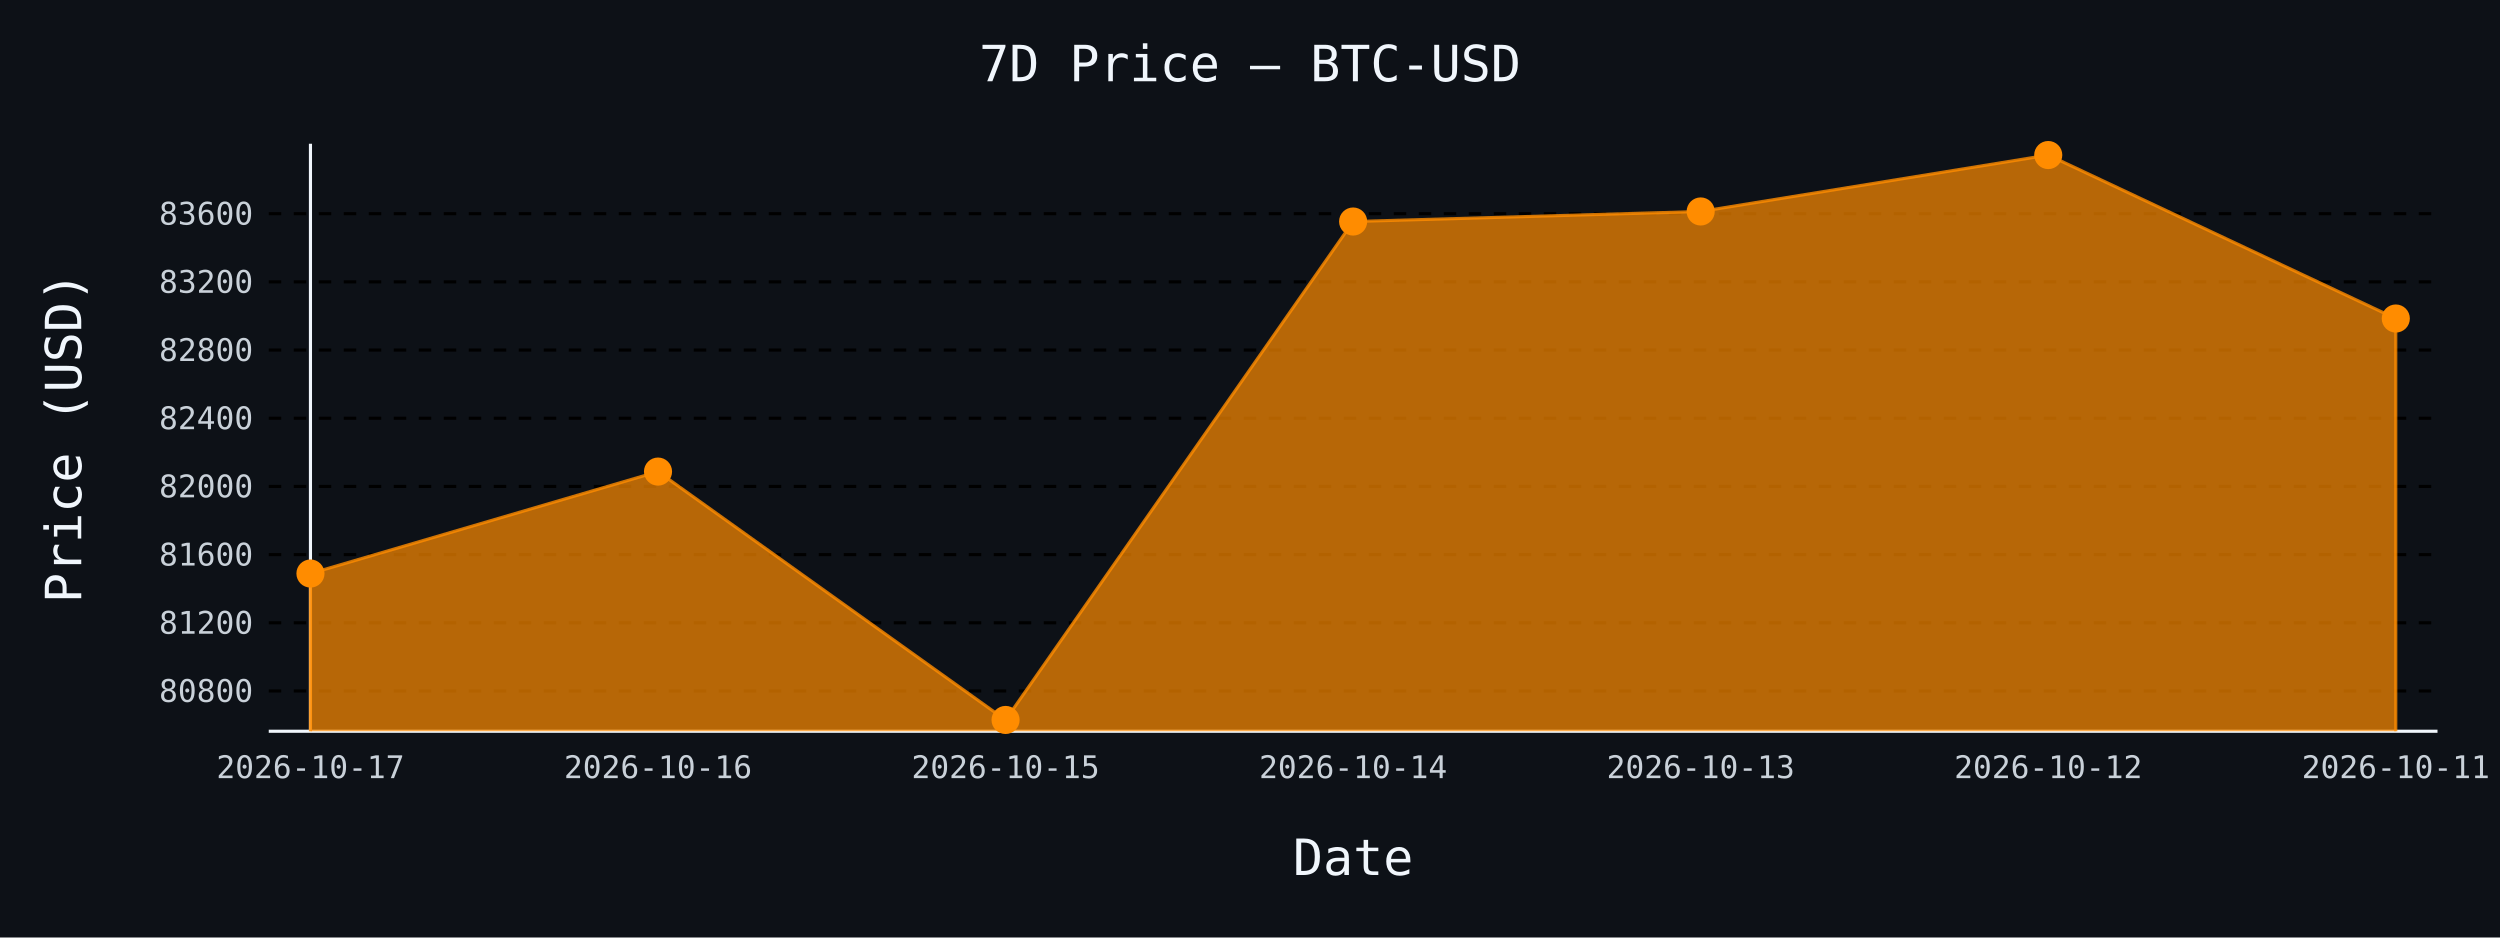
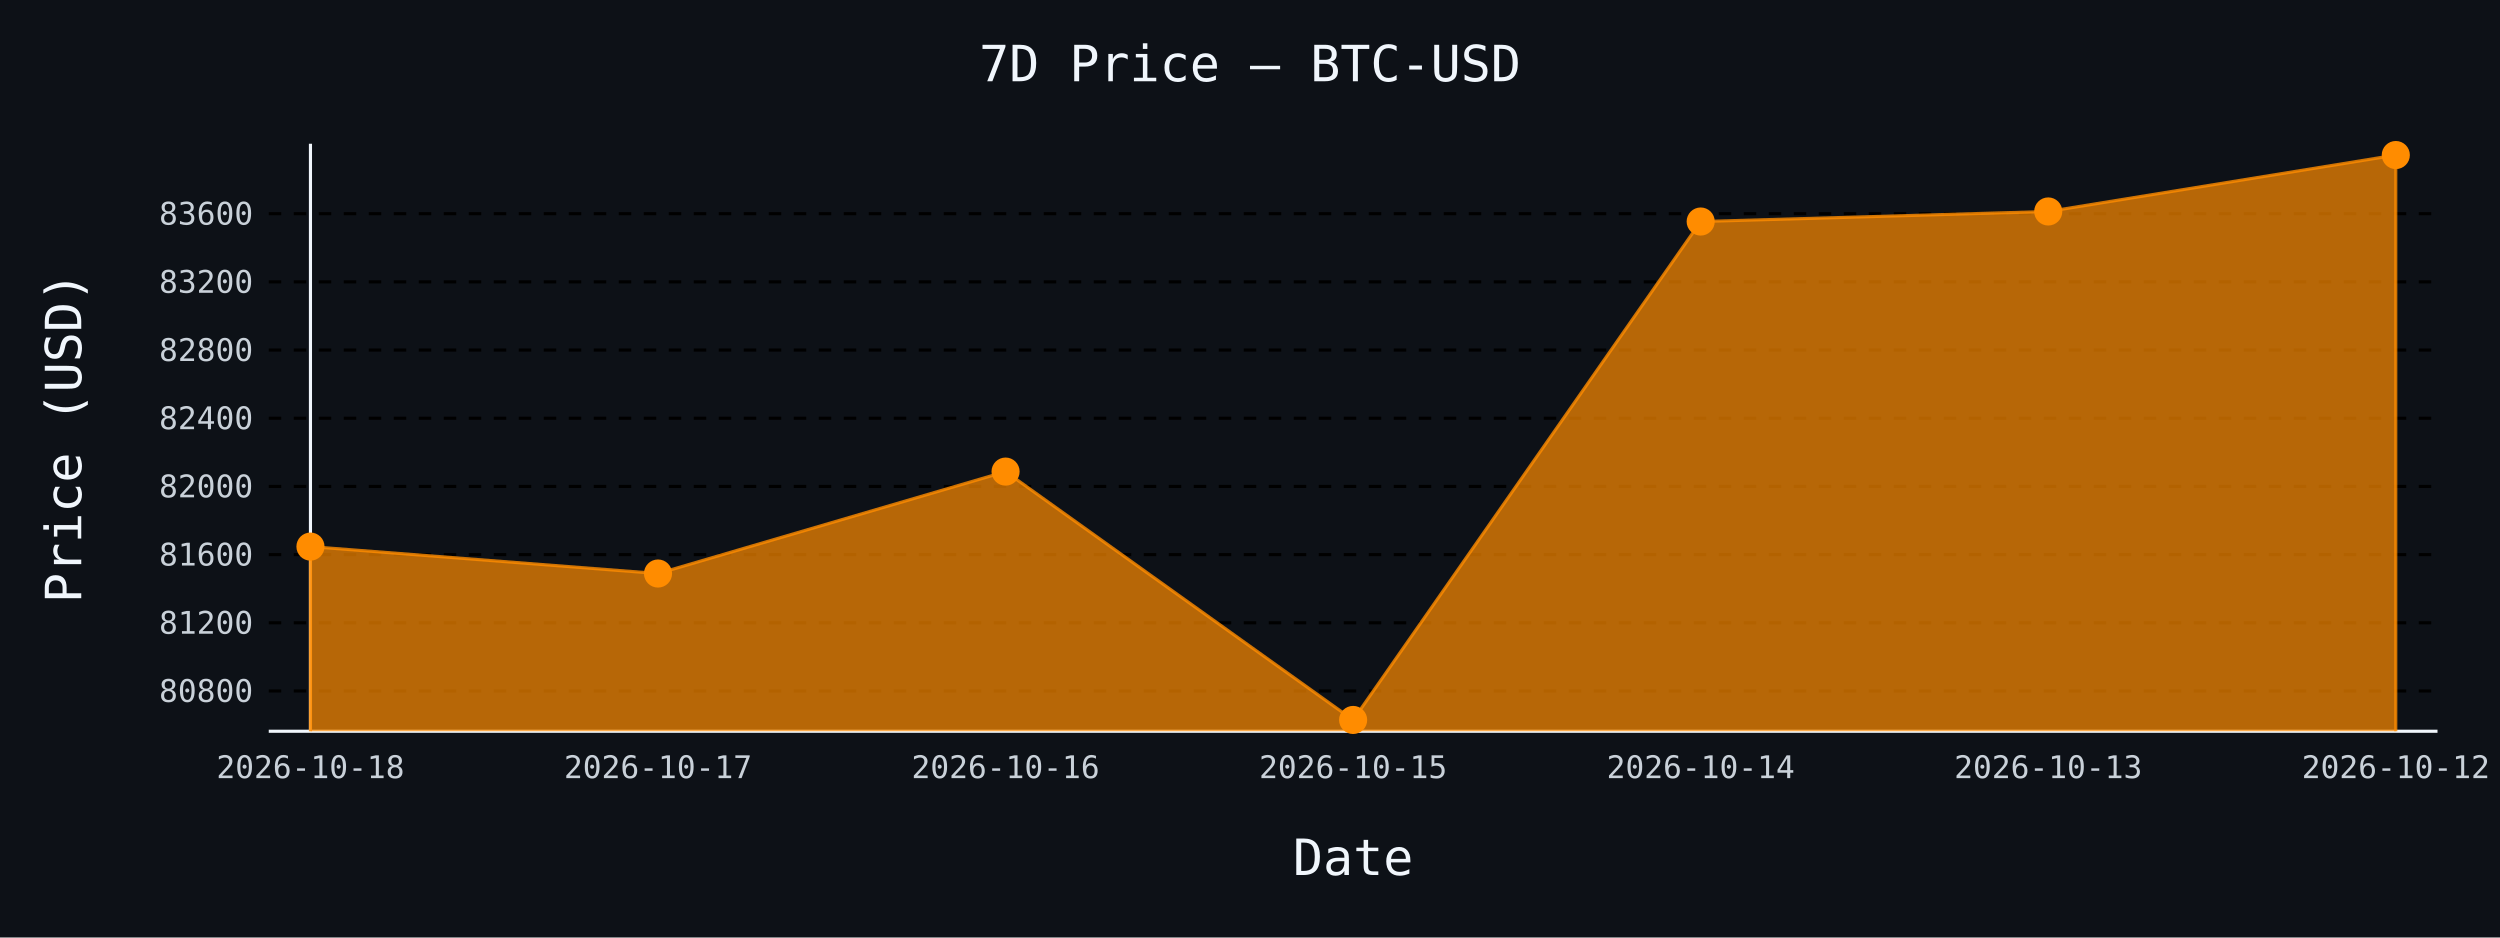
- <svg xmlns="http://www.w3.org/2000/svg" id="chart-249112fe-27b4-4db0-b85a-a90889d88c5f" class="pygal-chart" viewBox="0 0 800 300">
+ <svg xmlns="http://www.w3.org/2000/svg" id="chart-eed6e325-1119-491c-a5f8-249ac572dcc9" class="pygal-chart" viewBox="0 0 800 300">
  <defs>
-     <style type="text/css">#chart-249112fe-27b4-4db0-b85a-a90889d88c5f{-webkit-user-select:none;-webkit-font-smoothing:antialiased;font-family:monospace}#chart-249112fe-27b4-4db0-b85a-a90889d88c5f .title{font-family:monospace;font-size:16px}#chart-249112fe-27b4-4db0-b85a-a90889d88c5f .legends .legend text{font-family:monospace;font-size:14px}#chart-249112fe-27b4-4db0-b85a-a90889d88c5f .axis text{font-family:monospace;font-size:10px}#chart-249112fe-27b4-4db0-b85a-a90889d88c5f .axis text.major{font-family:monospace;font-size:10px}#chart-249112fe-27b4-4db0-b85a-a90889d88c5f .text-overlay text.value{font-family:monospace;font-size:16px}#chart-249112fe-27b4-4db0-b85a-a90889d88c5f .text-overlay text.label{font-family:monospace;font-size:10px}#chart-249112fe-27b4-4db0-b85a-a90889d88c5f .tooltip{font-family:monospace;font-size:14px}#chart-249112fe-27b4-4db0-b85a-a90889d88c5f text.no_data{font-family:monospace;font-size:64px}
- #chart-249112fe-27b4-4db0-b85a-a90889d88c5f{background-color:#0d1117}#chart-249112fe-27b4-4db0-b85a-a90889d88c5f path,#chart-249112fe-27b4-4db0-b85a-a90889d88c5f line,#chart-249112fe-27b4-4db0-b85a-a90889d88c5f rect,#chart-249112fe-27b4-4db0-b85a-a90889d88c5f circle{-webkit-transition:150ms;-moz-transition:150ms;transition:150ms}#chart-249112fe-27b4-4db0-b85a-a90889d88c5f .graph &gt; .background{fill:#0d1117}#chart-249112fe-27b4-4db0-b85a-a90889d88c5f .plot &gt; .background{fill:#0d1117}#chart-249112fe-27b4-4db0-b85a-a90889d88c5f .graph{fill:#c9d1d9}#chart-249112fe-27b4-4db0-b85a-a90889d88c5f text.no_data{fill:#f0f6fc}#chart-249112fe-27b4-4db0-b85a-a90889d88c5f .title{fill:#f0f6fc}#chart-249112fe-27b4-4db0-b85a-a90889d88c5f .legends .legend text{fill:#c9d1d9}#chart-249112fe-27b4-4db0-b85a-a90889d88c5f .legends .legend:hover text{fill:#f0f6fc}#chart-249112fe-27b4-4db0-b85a-a90889d88c5f .axis .line{stroke:#f0f6fc}#chart-249112fe-27b4-4db0-b85a-a90889d88c5f .axis .guide.line{stroke:#8b949e}#chart-249112fe-27b4-4db0-b85a-a90889d88c5f .axis .major.line{stroke:#c9d1d9}#chart-249112fe-27b4-4db0-b85a-a90889d88c5f .axis text.major{fill:#f0f6fc}#chart-249112fe-27b4-4db0-b85a-a90889d88c5f .axis.y .guides:hover .guide.line,#chart-249112fe-27b4-4db0-b85a-a90889d88c5f .line-graph .axis.x .guides:hover .guide.line,#chart-249112fe-27b4-4db0-b85a-a90889d88c5f .stackedline-graph .axis.x .guides:hover .guide.line,#chart-249112fe-27b4-4db0-b85a-a90889d88c5f .xy-graph .axis.x .guides:hover .guide.line{stroke:#f0f6fc}#chart-249112fe-27b4-4db0-b85a-a90889d88c5f .axis .guides:hover text{fill:#f0f6fc}#chart-249112fe-27b4-4db0-b85a-a90889d88c5f .reactive{fill-opacity:.7;stroke-opacity:.8;stroke-width:1}#chart-249112fe-27b4-4db0-b85a-a90889d88c5f .ci{stroke:#c9d1d9}#chart-249112fe-27b4-4db0-b85a-a90889d88c5f .reactive.active,#chart-249112fe-27b4-4db0-b85a-a90889d88c5f .active .reactive{fill-opacity:.8;stroke-opacity:.9;stroke-width:4}#chart-249112fe-27b4-4db0-b85a-a90889d88c5f .ci .reactive.active{stroke-width:1.5}#chart-249112fe-27b4-4db0-b85a-a90889d88c5f .series text{fill:#f0f6fc}#chart-249112fe-27b4-4db0-b85a-a90889d88c5f .tooltip rect{fill:#0d1117;stroke:#f0f6fc;-webkit-transition:opacity 150ms;-moz-transition:opacity 150ms;transition:opacity 150ms}#chart-249112fe-27b4-4db0-b85a-a90889d88c5f .tooltip .label{fill:#c9d1d9}#chart-249112fe-27b4-4db0-b85a-a90889d88c5f .tooltip .label{fill:#c9d1d9}#chart-249112fe-27b4-4db0-b85a-a90889d88c5f .tooltip .legend{font-size:.8em;fill:#8b949e}#chart-249112fe-27b4-4db0-b85a-a90889d88c5f .tooltip .x_label{font-size:.6em;fill:#f0f6fc}#chart-249112fe-27b4-4db0-b85a-a90889d88c5f .tooltip .xlink{font-size:.5em;text-decoration:underline}#chart-249112fe-27b4-4db0-b85a-a90889d88c5f .tooltip .value{font-size:1.5em}#chart-249112fe-27b4-4db0-b85a-a90889d88c5f .bound{font-size:.5em}#chart-249112fe-27b4-4db0-b85a-a90889d88c5f .max-value{font-size:.75em;fill:#8b949e}#chart-249112fe-27b4-4db0-b85a-a90889d88c5f .map-element{fill:#0d1117;stroke:#8b949e !important}#chart-249112fe-27b4-4db0-b85a-a90889d88c5f .map-element .reactive{fill-opacity:inherit;stroke-opacity:inherit}#chart-249112fe-27b4-4db0-b85a-a90889d88c5f .color-0,#chart-249112fe-27b4-4db0-b85a-a90889d88c5f .color-0 a:visited{stroke:#ff8c00;fill:#ff8c00}#chart-249112fe-27b4-4db0-b85a-a90889d88c5f .text-overlay .color-0 text{fill:black}
- #chart-249112fe-27b4-4db0-b85a-a90889d88c5f text.no_data{text-anchor:middle}#chart-249112fe-27b4-4db0-b85a-a90889d88c5f .guide.line{fill:none}#chart-249112fe-27b4-4db0-b85a-a90889d88c5f .centered{text-anchor:middle}#chart-249112fe-27b4-4db0-b85a-a90889d88c5f .title{text-anchor:middle}#chart-249112fe-27b4-4db0-b85a-a90889d88c5f .legends .legend text{fill-opacity:1}#chart-249112fe-27b4-4db0-b85a-a90889d88c5f .axis.x text{text-anchor:middle}#chart-249112fe-27b4-4db0-b85a-a90889d88c5f .axis.x:not(.web) text[transform]{text-anchor:start}#chart-249112fe-27b4-4db0-b85a-a90889d88c5f .axis.x:not(.web) text[transform].backwards{text-anchor:end}#chart-249112fe-27b4-4db0-b85a-a90889d88c5f .axis.y text{text-anchor:end}#chart-249112fe-27b4-4db0-b85a-a90889d88c5f .axis.y text[transform].backwards{text-anchor:start}#chart-249112fe-27b4-4db0-b85a-a90889d88c5f .axis.y2 text{text-anchor:start}#chart-249112fe-27b4-4db0-b85a-a90889d88c5f .axis.y2 text[transform].backwards{text-anchor:end}#chart-249112fe-27b4-4db0-b85a-a90889d88c5f .axis .guide.line{stroke-dasharray:4,4;stroke:black}#chart-249112fe-27b4-4db0-b85a-a90889d88c5f .axis .major.guide.line{stroke-dasharray:6,6;stroke:black}#chart-249112fe-27b4-4db0-b85a-a90889d88c5f .horizontal .axis.y .guide.line,#chart-249112fe-27b4-4db0-b85a-a90889d88c5f .horizontal .axis.y2 .guide.line,#chart-249112fe-27b4-4db0-b85a-a90889d88c5f .vertical .axis.x .guide.line{opacity:0}#chart-249112fe-27b4-4db0-b85a-a90889d88c5f .horizontal .axis.always_show .guide.line,#chart-249112fe-27b4-4db0-b85a-a90889d88c5f .vertical .axis.always_show .guide.line{opacity:1 !important}#chart-249112fe-27b4-4db0-b85a-a90889d88c5f .axis.y .guides:hover .guide.line,#chart-249112fe-27b4-4db0-b85a-a90889d88c5f .axis.y2 .guides:hover .guide.line,#chart-249112fe-27b4-4db0-b85a-a90889d88c5f .axis.x .guides:hover .guide.line{opacity:1}#chart-249112fe-27b4-4db0-b85a-a90889d88c5f .axis .guides:hover text{opacity:1}#chart-249112fe-27b4-4db0-b85a-a90889d88c5f .nofill{fill:none}#chart-249112fe-27b4-4db0-b85a-a90889d88c5f .subtle-fill{fill-opacity:.2}#chart-249112fe-27b4-4db0-b85a-a90889d88c5f .dot{stroke-width:1px;fill-opacity:1;stroke-opacity:1}#chart-249112fe-27b4-4db0-b85a-a90889d88c5f .dot.active{stroke-width:5px}#chart-249112fe-27b4-4db0-b85a-a90889d88c5f .dot.negative{fill:transparent}#chart-249112fe-27b4-4db0-b85a-a90889d88c5f text,#chart-249112fe-27b4-4db0-b85a-a90889d88c5f tspan{stroke:none !important}#chart-249112fe-27b4-4db0-b85a-a90889d88c5f .series text.active{opacity:1}#chart-249112fe-27b4-4db0-b85a-a90889d88c5f .tooltip rect{fill-opacity:.95;stroke-width:.5}#chart-249112fe-27b4-4db0-b85a-a90889d88c5f .tooltip text{fill-opacity:1}#chart-249112fe-27b4-4db0-b85a-a90889d88c5f .showable{visibility:hidden}#chart-249112fe-27b4-4db0-b85a-a90889d88c5f .showable.shown{visibility:visible}#chart-249112fe-27b4-4db0-b85a-a90889d88c5f .gauge-background{fill:rgba(229,229,229,1);stroke:none}#chart-249112fe-27b4-4db0-b85a-a90889d88c5f .bg-lines{stroke:#0d1117;stroke-width:2px}</style>
+     <style type="text/css">#chart-eed6e325-1119-491c-a5f8-249ac572dcc9{-webkit-user-select:none;-webkit-font-smoothing:antialiased;font-family:monospace}#chart-eed6e325-1119-491c-a5f8-249ac572dcc9 .title{font-family:monospace;font-size:16px}#chart-eed6e325-1119-491c-a5f8-249ac572dcc9 .legends .legend text{font-family:monospace;font-size:14px}#chart-eed6e325-1119-491c-a5f8-249ac572dcc9 .axis text{font-family:monospace;font-size:10px}#chart-eed6e325-1119-491c-a5f8-249ac572dcc9 .axis text.major{font-family:monospace;font-size:10px}#chart-eed6e325-1119-491c-a5f8-249ac572dcc9 .text-overlay text.value{font-family:monospace;font-size:16px}#chart-eed6e325-1119-491c-a5f8-249ac572dcc9 .text-overlay text.label{font-family:monospace;font-size:10px}#chart-eed6e325-1119-491c-a5f8-249ac572dcc9 .tooltip{font-family:monospace;font-size:14px}#chart-eed6e325-1119-491c-a5f8-249ac572dcc9 text.no_data{font-family:monospace;font-size:64px}
+ #chart-eed6e325-1119-491c-a5f8-249ac572dcc9{background-color:#0d1117}#chart-eed6e325-1119-491c-a5f8-249ac572dcc9 path,#chart-eed6e325-1119-491c-a5f8-249ac572dcc9 line,#chart-eed6e325-1119-491c-a5f8-249ac572dcc9 rect,#chart-eed6e325-1119-491c-a5f8-249ac572dcc9 circle{-webkit-transition:150ms;-moz-transition:150ms;transition:150ms}#chart-eed6e325-1119-491c-a5f8-249ac572dcc9 .graph &gt; .background{fill:#0d1117}#chart-eed6e325-1119-491c-a5f8-249ac572dcc9 .plot &gt; .background{fill:#0d1117}#chart-eed6e325-1119-491c-a5f8-249ac572dcc9 .graph{fill:#c9d1d9}#chart-eed6e325-1119-491c-a5f8-249ac572dcc9 text.no_data{fill:#f0f6fc}#chart-eed6e325-1119-491c-a5f8-249ac572dcc9 .title{fill:#f0f6fc}#chart-eed6e325-1119-491c-a5f8-249ac572dcc9 .legends .legend text{fill:#c9d1d9}#chart-eed6e325-1119-491c-a5f8-249ac572dcc9 .legends .legend:hover text{fill:#f0f6fc}#chart-eed6e325-1119-491c-a5f8-249ac572dcc9 .axis .line{stroke:#f0f6fc}#chart-eed6e325-1119-491c-a5f8-249ac572dcc9 .axis .guide.line{stroke:#8b949e}#chart-eed6e325-1119-491c-a5f8-249ac572dcc9 .axis .major.line{stroke:#c9d1d9}#chart-eed6e325-1119-491c-a5f8-249ac572dcc9 .axis text.major{fill:#f0f6fc}#chart-eed6e325-1119-491c-a5f8-249ac572dcc9 .axis.y .guides:hover .guide.line,#chart-eed6e325-1119-491c-a5f8-249ac572dcc9 .line-graph .axis.x .guides:hover .guide.line,#chart-eed6e325-1119-491c-a5f8-249ac572dcc9 .stackedline-graph .axis.x .guides:hover .guide.line,#chart-eed6e325-1119-491c-a5f8-249ac572dcc9 .xy-graph .axis.x .guides:hover .guide.line{stroke:#f0f6fc}#chart-eed6e325-1119-491c-a5f8-249ac572dcc9 .axis .guides:hover text{fill:#f0f6fc}#chart-eed6e325-1119-491c-a5f8-249ac572dcc9 .reactive{fill-opacity:.7;stroke-opacity:.8;stroke-width:1}#chart-eed6e325-1119-491c-a5f8-249ac572dcc9 .ci{stroke:#c9d1d9}#chart-eed6e325-1119-491c-a5f8-249ac572dcc9 .reactive.active,#chart-eed6e325-1119-491c-a5f8-249ac572dcc9 .active .reactive{fill-opacity:.8;stroke-opacity:.9;stroke-width:4}#chart-eed6e325-1119-491c-a5f8-249ac572dcc9 .ci .reactive.active{stroke-width:1.5}#chart-eed6e325-1119-491c-a5f8-249ac572dcc9 .series text{fill:#f0f6fc}#chart-eed6e325-1119-491c-a5f8-249ac572dcc9 .tooltip rect{fill:#0d1117;stroke:#f0f6fc;-webkit-transition:opacity 150ms;-moz-transition:opacity 150ms;transition:opacity 150ms}#chart-eed6e325-1119-491c-a5f8-249ac572dcc9 .tooltip .label{fill:#c9d1d9}#chart-eed6e325-1119-491c-a5f8-249ac572dcc9 .tooltip .label{fill:#c9d1d9}#chart-eed6e325-1119-491c-a5f8-249ac572dcc9 .tooltip .legend{font-size:.8em;fill:#8b949e}#chart-eed6e325-1119-491c-a5f8-249ac572dcc9 .tooltip .x_label{font-size:.6em;fill:#f0f6fc}#chart-eed6e325-1119-491c-a5f8-249ac572dcc9 .tooltip .xlink{font-size:.5em;text-decoration:underline}#chart-eed6e325-1119-491c-a5f8-249ac572dcc9 .tooltip .value{font-size:1.5em}#chart-eed6e325-1119-491c-a5f8-249ac572dcc9 .bound{font-size:.5em}#chart-eed6e325-1119-491c-a5f8-249ac572dcc9 .max-value{font-size:.75em;fill:#8b949e}#chart-eed6e325-1119-491c-a5f8-249ac572dcc9 .map-element{fill:#0d1117;stroke:#8b949e !important}#chart-eed6e325-1119-491c-a5f8-249ac572dcc9 .map-element .reactive{fill-opacity:inherit;stroke-opacity:inherit}#chart-eed6e325-1119-491c-a5f8-249ac572dcc9 .color-0,#chart-eed6e325-1119-491c-a5f8-249ac572dcc9 .color-0 a:visited{stroke:#ff8c00;fill:#ff8c00}#chart-eed6e325-1119-491c-a5f8-249ac572dcc9 .text-overlay .color-0 text{fill:black}
+ #chart-eed6e325-1119-491c-a5f8-249ac572dcc9 text.no_data{text-anchor:middle}#chart-eed6e325-1119-491c-a5f8-249ac572dcc9 .guide.line{fill:none}#chart-eed6e325-1119-491c-a5f8-249ac572dcc9 .centered{text-anchor:middle}#chart-eed6e325-1119-491c-a5f8-249ac572dcc9 .title{text-anchor:middle}#chart-eed6e325-1119-491c-a5f8-249ac572dcc9 .legends .legend text{fill-opacity:1}#chart-eed6e325-1119-491c-a5f8-249ac572dcc9 .axis.x text{text-anchor:middle}#chart-eed6e325-1119-491c-a5f8-249ac572dcc9 .axis.x:not(.web) text[transform]{text-anchor:start}#chart-eed6e325-1119-491c-a5f8-249ac572dcc9 .axis.x:not(.web) text[transform].backwards{text-anchor:end}#chart-eed6e325-1119-491c-a5f8-249ac572dcc9 .axis.y text{text-anchor:end}#chart-eed6e325-1119-491c-a5f8-249ac572dcc9 .axis.y text[transform].backwards{text-anchor:start}#chart-eed6e325-1119-491c-a5f8-249ac572dcc9 .axis.y2 text{text-anchor:start}#chart-eed6e325-1119-491c-a5f8-249ac572dcc9 .axis.y2 text[transform].backwards{text-anchor:end}#chart-eed6e325-1119-491c-a5f8-249ac572dcc9 .axis .guide.line{stroke-dasharray:4,4;stroke:black}#chart-eed6e325-1119-491c-a5f8-249ac572dcc9 .axis .major.guide.line{stroke-dasharray:6,6;stroke:black}#chart-eed6e325-1119-491c-a5f8-249ac572dcc9 .horizontal .axis.y .guide.line,#chart-eed6e325-1119-491c-a5f8-249ac572dcc9 .horizontal .axis.y2 .guide.line,#chart-eed6e325-1119-491c-a5f8-249ac572dcc9 .vertical .axis.x .guide.line{opacity:0}#chart-eed6e325-1119-491c-a5f8-249ac572dcc9 .horizontal .axis.always_show .guide.line,#chart-eed6e325-1119-491c-a5f8-249ac572dcc9 .vertical .axis.always_show .guide.line{opacity:1 !important}#chart-eed6e325-1119-491c-a5f8-249ac572dcc9 .axis.y .guides:hover .guide.line,#chart-eed6e325-1119-491c-a5f8-249ac572dcc9 .axis.y2 .guides:hover .guide.line,#chart-eed6e325-1119-491c-a5f8-249ac572dcc9 .axis.x .guides:hover .guide.line{opacity:1}#chart-eed6e325-1119-491c-a5f8-249ac572dcc9 .axis .guides:hover text{opacity:1}#chart-eed6e325-1119-491c-a5f8-249ac572dcc9 .nofill{fill:none}#chart-eed6e325-1119-491c-a5f8-249ac572dcc9 .subtle-fill{fill-opacity:.2}#chart-eed6e325-1119-491c-a5f8-249ac572dcc9 .dot{stroke-width:1px;fill-opacity:1;stroke-opacity:1}#chart-eed6e325-1119-491c-a5f8-249ac572dcc9 .dot.active{stroke-width:5px}#chart-eed6e325-1119-491c-a5f8-249ac572dcc9 .dot.negative{fill:transparent}#chart-eed6e325-1119-491c-a5f8-249ac572dcc9 text,#chart-eed6e325-1119-491c-a5f8-249ac572dcc9 tspan{stroke:none !important}#chart-eed6e325-1119-491c-a5f8-249ac572dcc9 .series text.active{opacity:1}#chart-eed6e325-1119-491c-a5f8-249ac572dcc9 .tooltip rect{fill-opacity:.95;stroke-width:.5}#chart-eed6e325-1119-491c-a5f8-249ac572dcc9 .tooltip text{fill-opacity:1}#chart-eed6e325-1119-491c-a5f8-249ac572dcc9 .showable{visibility:hidden}#chart-eed6e325-1119-491c-a5f8-249ac572dcc9 .showable.shown{visibility:visible}#chart-eed6e325-1119-491c-a5f8-249ac572dcc9 .gauge-background{fill:rgba(229,229,229,1);stroke:none}#chart-eed6e325-1119-491c-a5f8-249ac572dcc9 .bg-lines{stroke:#0d1117;stroke-width:2px}</style>
  </defs>
  <g class="graph line-graph vertical">
    <rect x="0" y="0" width="800" height="300" class="background" />
    <g transform="translate(86, 46)" class="plot">
      <rect x="0" y="0" width="694.0" height="188" class="background" />
      <g class="axis y always_show">
        <path d="M0 188 h694" class="line" />
        <g class="guides">
          <path d="M0 175.112 h694" class="guide line" />
          <text x="-5" y="178.612" class="">80800</text>
        </g>
        <g class="guides">
          <path d="M0 153.293 h694" class="guide line" />
          <text x="-5" y="156.793" class="">81200</text>
        </g>
        <g class="guides">
          <path d="M0 131.474 h694" class="guide line" />
          <text x="-5" y="134.974" class="">81600</text>
        </g>
        <g class="guides">
          <path d="M0 109.655 h694" class="guide line" />
          <text x="-5" y="113.155" class="">82000</text>
        </g>
        <g class="guides">
          <path d="M0 87.836 h694" class="guide line" />
          <text x="-5" y="91.336" class="">82400</text>
        </g>
        <g class="guides">
          <path d="M0 66.017 h694" class="guide line" />
          <text x="-5" y="69.517" class="">82800</text>
        </g>
        <g class="guides">
          <path d="M0 44.198 h694" class="guide line" />
          <text x="-5" y="47.698" class="">83200</text>
        </g>
        <g class="guides">
          <path d="M0 22.38 h694" class="guide line" />
          <text x="-5" y="25.88" class="">83600</text>
        </g>
      </g>
      <g class="axis x">
        <g class="guides">
          <path d="M13.346 0 v188" class="line" />
-           <text x="13.346" y="203.0" class="">2026-10-17</text>
+           <text x="13.346" y="203.0" class="">2026-10-18</text>
        </g>
        <g class="guides">
          <path d="M124.564 0 v188" class="guide line" />
-           <text x="124.564" y="203.0" class="">2026-10-16</text>
+           <text x="124.564" y="203.0" class="">2026-10-17</text>
        </g>
        <g class="guides">
          <path d="M235.782 0 v188" class="guide line" />
-           <text x="235.782" y="203.0" class="">2026-10-15</text>
+           <text x="235.782" y="203.0" class="">2026-10-16</text>
        </g>
        <g class="guides">
          <path d="M347 0 v188" class="guide line" />
-           <text x="347.0" y="203.0" class="">2026-10-14</text>
+           <text x="347.0" y="203.0" class="">2026-10-15</text>
        </g>
        <g class="guides">
          <path d="M458.218 0 v188" class="guide line" />
-           <text x="458.218" y="203.0" class="">2026-10-13</text>
+           <text x="458.218" y="203.0" class="">2026-10-14</text>
        </g>
        <g class="guides">
          <path d="M569.436 0 v188" class="guide line" />
-           <text x="569.436" y="203.0" class="">2026-10-12</text>
+           <text x="569.436" y="203.0" class="">2026-10-13</text>
        </g>
        <g class="guides">
          <path d="M680.654 0 v188" class="guide line" />
-           <text x="680.654" y="203.0" class="">2026-10-11</text>
+           <text x="680.654" y="203.0" class="">2026-10-12</text>
        </g>
      </g>
      <g class="series serie-0 color-0">
-         <path d="M13.346 188 L13.346 137.529 124.564 104.909 235.782 184.385 347 24.889 458.218 21.67 569.436 3.615 680.654 55.926 680.654 188" class="line reactive" />
+         <path d="M13.346 188 L13.346 128.91 124.564 137.529 235.782 104.909 347 184.385 458.218 24.889 569.436 21.67 680.654 3.615 680.654 188" class="line reactive" />
      </g>
    </g>
    <g class="titles">
      <text x="400.0" y="26" class="title plot_title">7D Price — BTC-USD</text>
      <text x="433.0" y="280" class="title">Date</text>
      <text x="0" y="166.0" class="title" transform="rotate(-90 0 140)">Price (USD)</text>
    </g>
    <g transform="translate(86, 46)" class="plot overlay">
      <g class="series serie-0 color-0">
        <g class="dots">
-           <circle cx="13.346" cy="137.529" r="4" class="dot reactive tooltip-trigger" />
+           <circle cx="13.346" cy="128.91" r="4" class="dot reactive tooltip-trigger" />
        </g>
        <g class="dots">
-           <circle cx="124.564" cy="104.909" r="4" class="dot reactive tooltip-trigger" />
+           <circle cx="124.564" cy="137.529" r="4" class="dot reactive tooltip-trigger" />
        </g>
        <g class="dots">
-           <circle cx="235.782" cy="184.385" r="4" class="dot reactive tooltip-trigger" />
+           <circle cx="235.782" cy="104.909" r="4" class="dot reactive tooltip-trigger" />
        </g>
        <g class="dots">
-           <circle cx="347.0" cy="24.889" r="4" class="dot reactive tooltip-trigger" />
+           <circle cx="347.0" cy="184.385" r="4" class="dot reactive tooltip-trigger" />
        </g>
        <g class="dots">
-           <circle cx="458.218" cy="21.67" r="4" class="dot reactive tooltip-trigger" />
+           <circle cx="458.218" cy="24.889" r="4" class="dot reactive tooltip-trigger" />
        </g>
        <g class="dots">
-           <circle cx="569.436" cy="3.615" r="4" class="dot reactive tooltip-trigger" />
+           <circle cx="569.436" cy="21.67" r="4" class="dot reactive tooltip-trigger" />
        </g>
        <g class="dots">
-           <circle cx="680.654" cy="55.926" r="4" class="dot reactive tooltip-trigger" />
+           <circle cx="680.654" cy="3.615" r="4" class="dot reactive tooltip-trigger" />
        </g>
      </g>
    </g>
    <g transform="translate(86, 46)" class="plot text-overlay">
      <g class="series serie-0 color-0" />
    </g>
    <g transform="translate(86, 46)" class="plot tooltip-overlay">
      <g transform="translate(0 0)" style="opacity: 0" class="tooltip">
        <rect rx="0" ry="0" width="0" height="0" class="tooltip-box" />
        <g class="text" />
      </g>
    </g>
  </g>
</svg>
